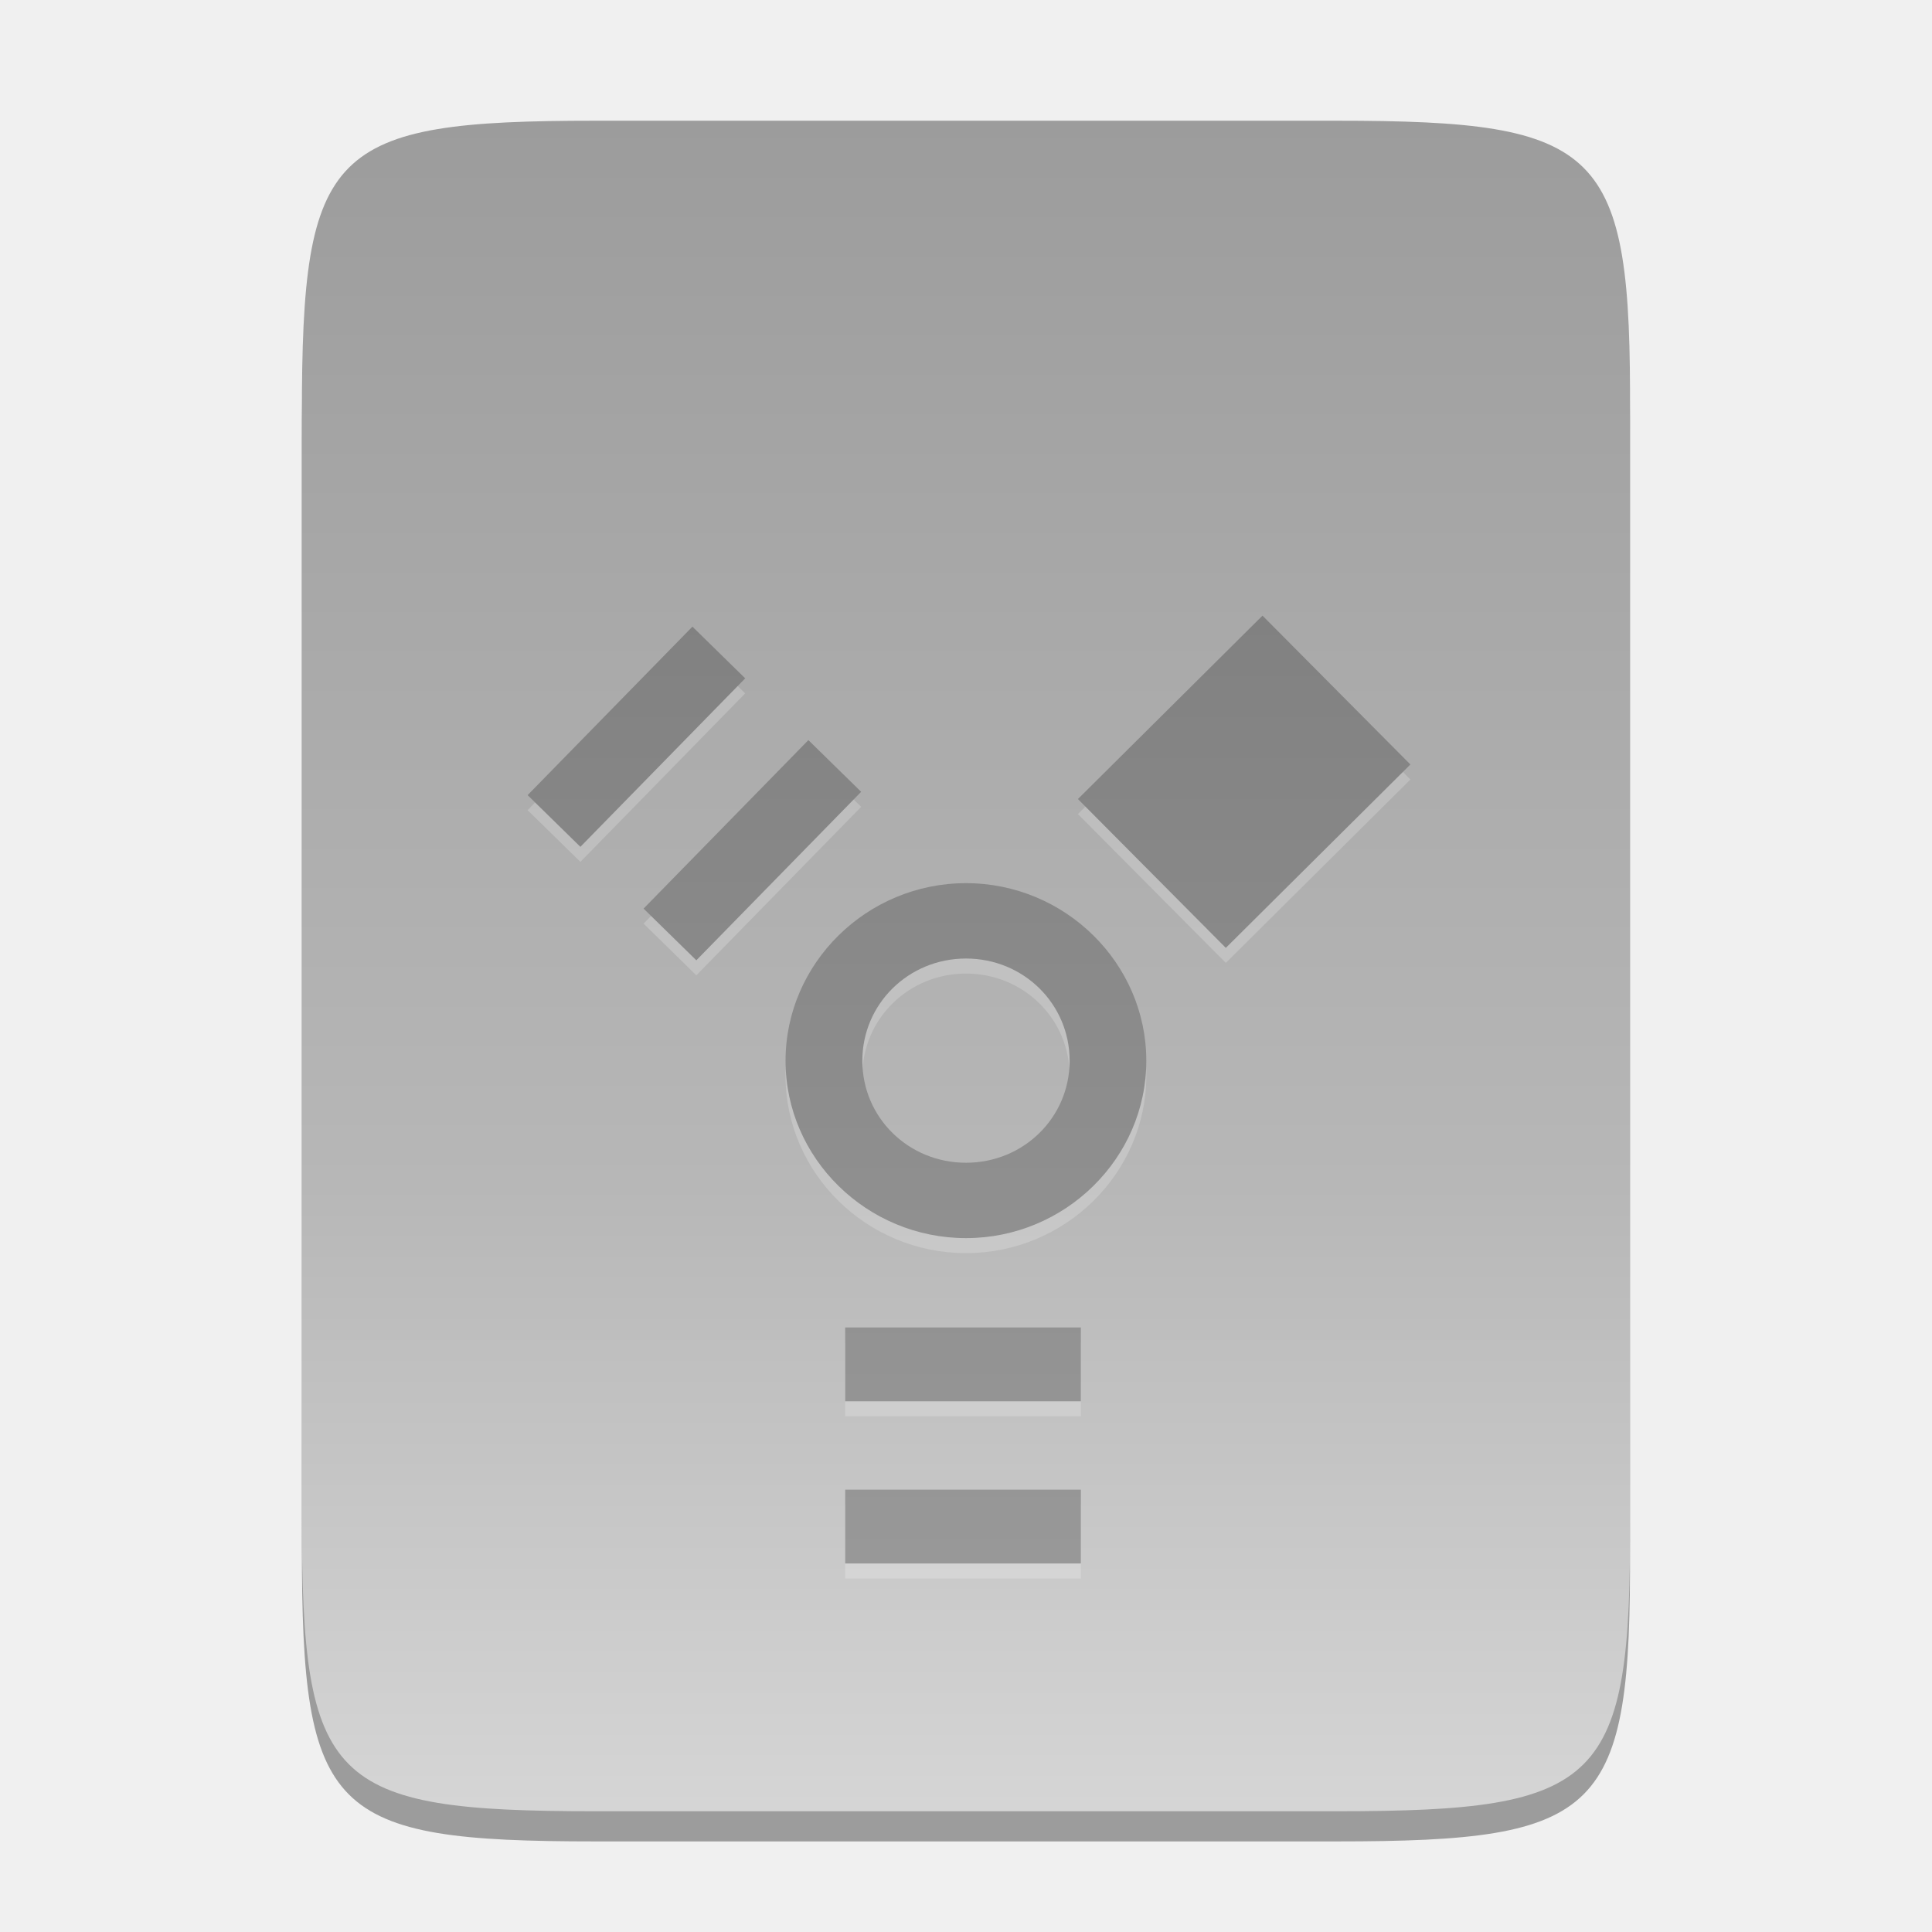
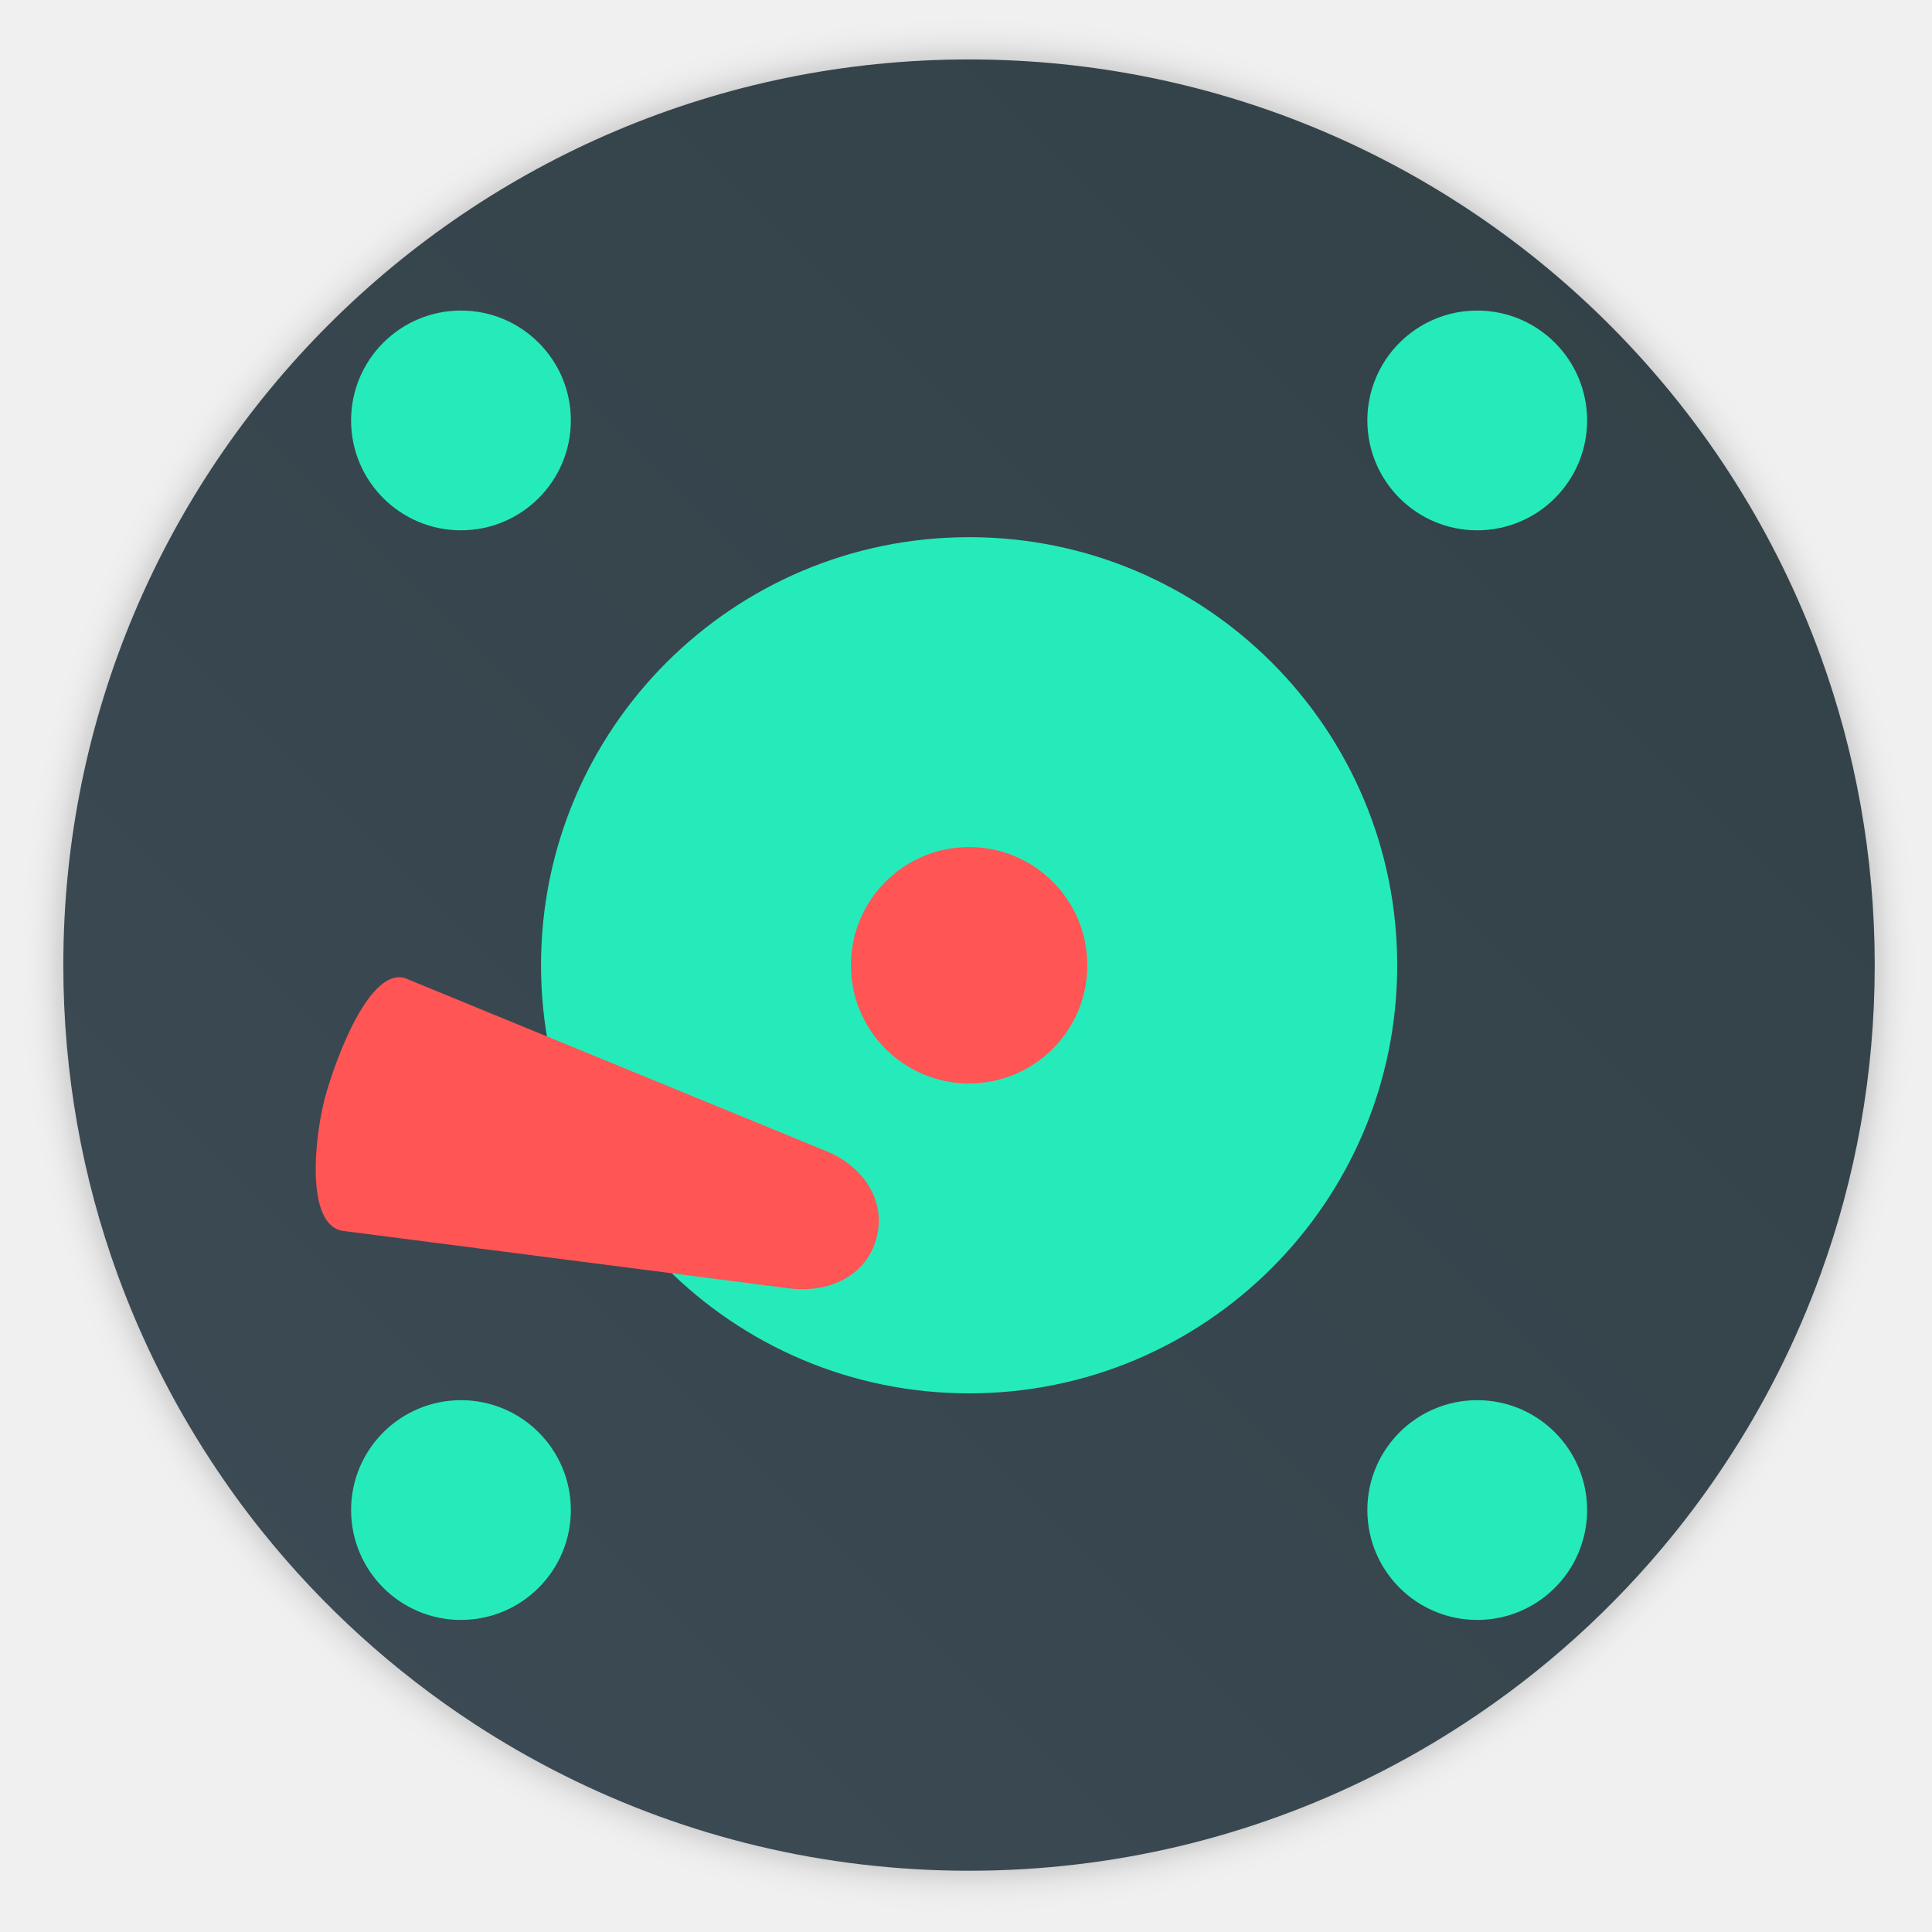
<svg xmlns="http://www.w3.org/2000/svg" width="64" height="64" version="1.1" viewBox="0 0 16.933 16.933">
  <defs>
-     <linearGradient id="a" x1="152" x2="152" y1="108" y2="244" gradientTransform="matrix(.063782 0 0 .063782 -1.2368 -1.7313)" gradientUnits="userSpaceOnUse">
-       <stop stop-color="#808080" offset="0" />
-       <stop stop-color="#999" offset="1" />
-     </linearGradient>
-     <linearGradient id="b" x1="529.66" x2="-35.31" y1="295.64" y2="295.64" gradientTransform="matrix(0 -.028901 -.0289 0 16.492 15.617)" gradientUnits="userSpaceOnUse">
-       <stop stop-color="#999" offset="0" />
-       <stop stop-color="#b7b7b7" offset=".613" />
-       <stop stop-color="#dbdbdb" offset="1" />
+     <filter id="filter11290" x="-.024" y="-.024" width="1.048" height="1.048" color-interpolation-filters="sRGB">
+       <feGaussianBlur stdDeviation="0.159" />
+     </filter>
+     <linearGradient id="linearGradient1005" x1=".739" x2="16.388" y1="16.296" y2=".647" gradientTransform="translate(-.0078552 -5.0139e-5)" gradientUnits="userSpaceOnUse">
+       <stop stop-color="#3c4b55" offset="0" />
+       <stop stop-color="#324146" offset="1" />
    </linearGradient>
  </defs>
-   <g transform="matrix(1.037 0 0 1.037 -.30456 -.32119)">
-     <path d="m11.588 1.585c2.251 0 2.494 0.231 2.482 2.487v4.657 4.657c0.011 2.256-0.231 2.487-2.482 2.487h-6.261c-2.251 0-2.482-0.231-2.482-2.487v-4.657-4.657c0-2.256 0.231-2.487 2.482-2.487z" color="#000000" opacity=".35" />
-     <path d="m11.588 1.33c2.251 0 2.494 0.231 2.482 2.487v4.657 4.657c0.011 2.256-0.231 2.487-2.482 2.487h-6.261c-2.251 0-2.482-0.231-2.482-2.487v-4.657-4.657c0-2.256 0.231-2.487 2.482-2.487z" color="#000000" fill="url(#b)" />
-     <path d="m10.964 5.64-1.56 1.55 1.25 1.258 1.56-1.55zm-4.818 0.093-1.393 1.424 0.446 0.437 1.393-1.424zm0.98 0.959-1.393 1.424 0.446 0.437 1.393-1.424zm1.332 1.209c-0.838 0-1.525 0.677-1.525 1.501 0 0.824 0.687 1.499 1.525 1.499 0.838 0 1.524-0.676 1.524-1.499 0-0.824-0.686-1.501-1.524-1.501zm0 0.637c0.486 0 0.876 0.383 0.876 0.864 0 0.48-0.39 0.862-0.876 0.862-0.486 0-0.876-0.382-0.876-0.862 0-0.48 0.39-0.864 0.876-0.864zm-1.021 3.118v0.624h1.992v-0.624zm0 1.371v0.624h1.992v-0.624z" enable-background="new" fill="#fff" opacity=".2" />
-     <path d="m10.964 5.513-1.56 1.55 1.25 1.258 1.56-1.55zm-4.818 0.093-1.393 1.424 0.446 0.437 1.393-1.424zm0.98 0.959-1.393 1.424 0.446 0.437 1.393-1.424zm1.332 1.209c-0.838 0-1.525 0.677-1.525 1.501 0 0.824 0.687 1.499 1.525 1.499 0.838 0 1.524-0.676 1.524-1.499 0-0.824-0.686-1.501-1.524-1.501zm0 0.637c0.486 0 0.876 0.383 0.876 0.864 0 0.48-0.39 0.862-0.876 0.862-0.486 0-0.876-0.382-0.876-0.862s0.39-0.864 0.876-0.864zm-1.021 3.118v0.624h1.992v-0.624zm0 1.371v0.624h1.992v-0.624z" enable-background="new" fill="url(#a)" />
+   <circle cx="8.494" cy="8.46" r="7.938" filter="url(#filter11290)" opacity=".25" stroke-width=".14" />
+   <path d="m16.431 8.46c0 0.952-0.167 1.864-0.475 2.709-0.214 0.588-0.494 1.143-0.834 1.657-0.142 0.216-0.295 0.425-0.457 0.625-0.52 0.642-1.137 1.201-1.831 1.654-0.255 0.167-0.521 0.32-0.795 0.457-1.067 0.534-2.271 0.834-3.546 0.834s-2.479-0.3-3.546-0.834c-0.275-0.137-0.54-0.29-0.796-0.457-0.702-0.46-1.327-1.027-1.851-1.68-0.163-0.202-0.315-0.413-0.457-0.631-0.33-0.505-0.604-1.051-0.814-1.627-0.307-0.845-0.474-1.757-0.474-2.708 0-4.384 3.554-7.938 7.938-7.938 2.2 0 4.192 0.895 5.63 2.342 0.414 0.417 0.783 0.879 1.096 1.379 0.296 0.471 0.544 0.976 0.737 1.507 0.307 0.846 0.475 1.758 0.475 2.709z" fill="url(#linearGradient1005)" stroke-width=".031" />
+   <g fill="#5e4aa6" stroke-width=".265">
+     <circle cx="-330.35" cy="-328.38" r="0" />
+     <circle cx="-312.11" cy="-326.25" r="0" />
+     <circle cx="-306.02" cy="-333.07" r="0" />
+     <circle cx="-308.84" cy="-326.01" r="0" />
  </g>
+   <g transform="translate(-.092845 -.0471)" fill="#25ebbb">
+     <circle cx="4.133" cy="3.732" r=".963" />
+     <circle cx="13.04" cy="3.732" r=".963" />
+     <circle cx="4.133" cy="13.282" r=".963" />
+     <circle cx="13.04" cy="13.282" r=".963" />
+   </g>
+   <g transform="translate(-.00017841 .58307)">
+     <circle cx="8.494" cy="7.877" r="3.752" fill="#25ebbb" />
+     <circle cx="8.494" cy="7.877" r="1.036" fill="#f55" />
+   </g>
+   <path d="m3.565 8.579 3.679 1.511c0.319 0.131 0.528 0.432 0.437 0.765-0.091 0.333-0.423 0.481-0.765 0.437l-3.905-0.503c-0.342-0.044-0.252-0.842-0.161-1.175 0.091-0.333 0.397-1.166 0.717-1.035z" fill="#f55" />
</svg>
